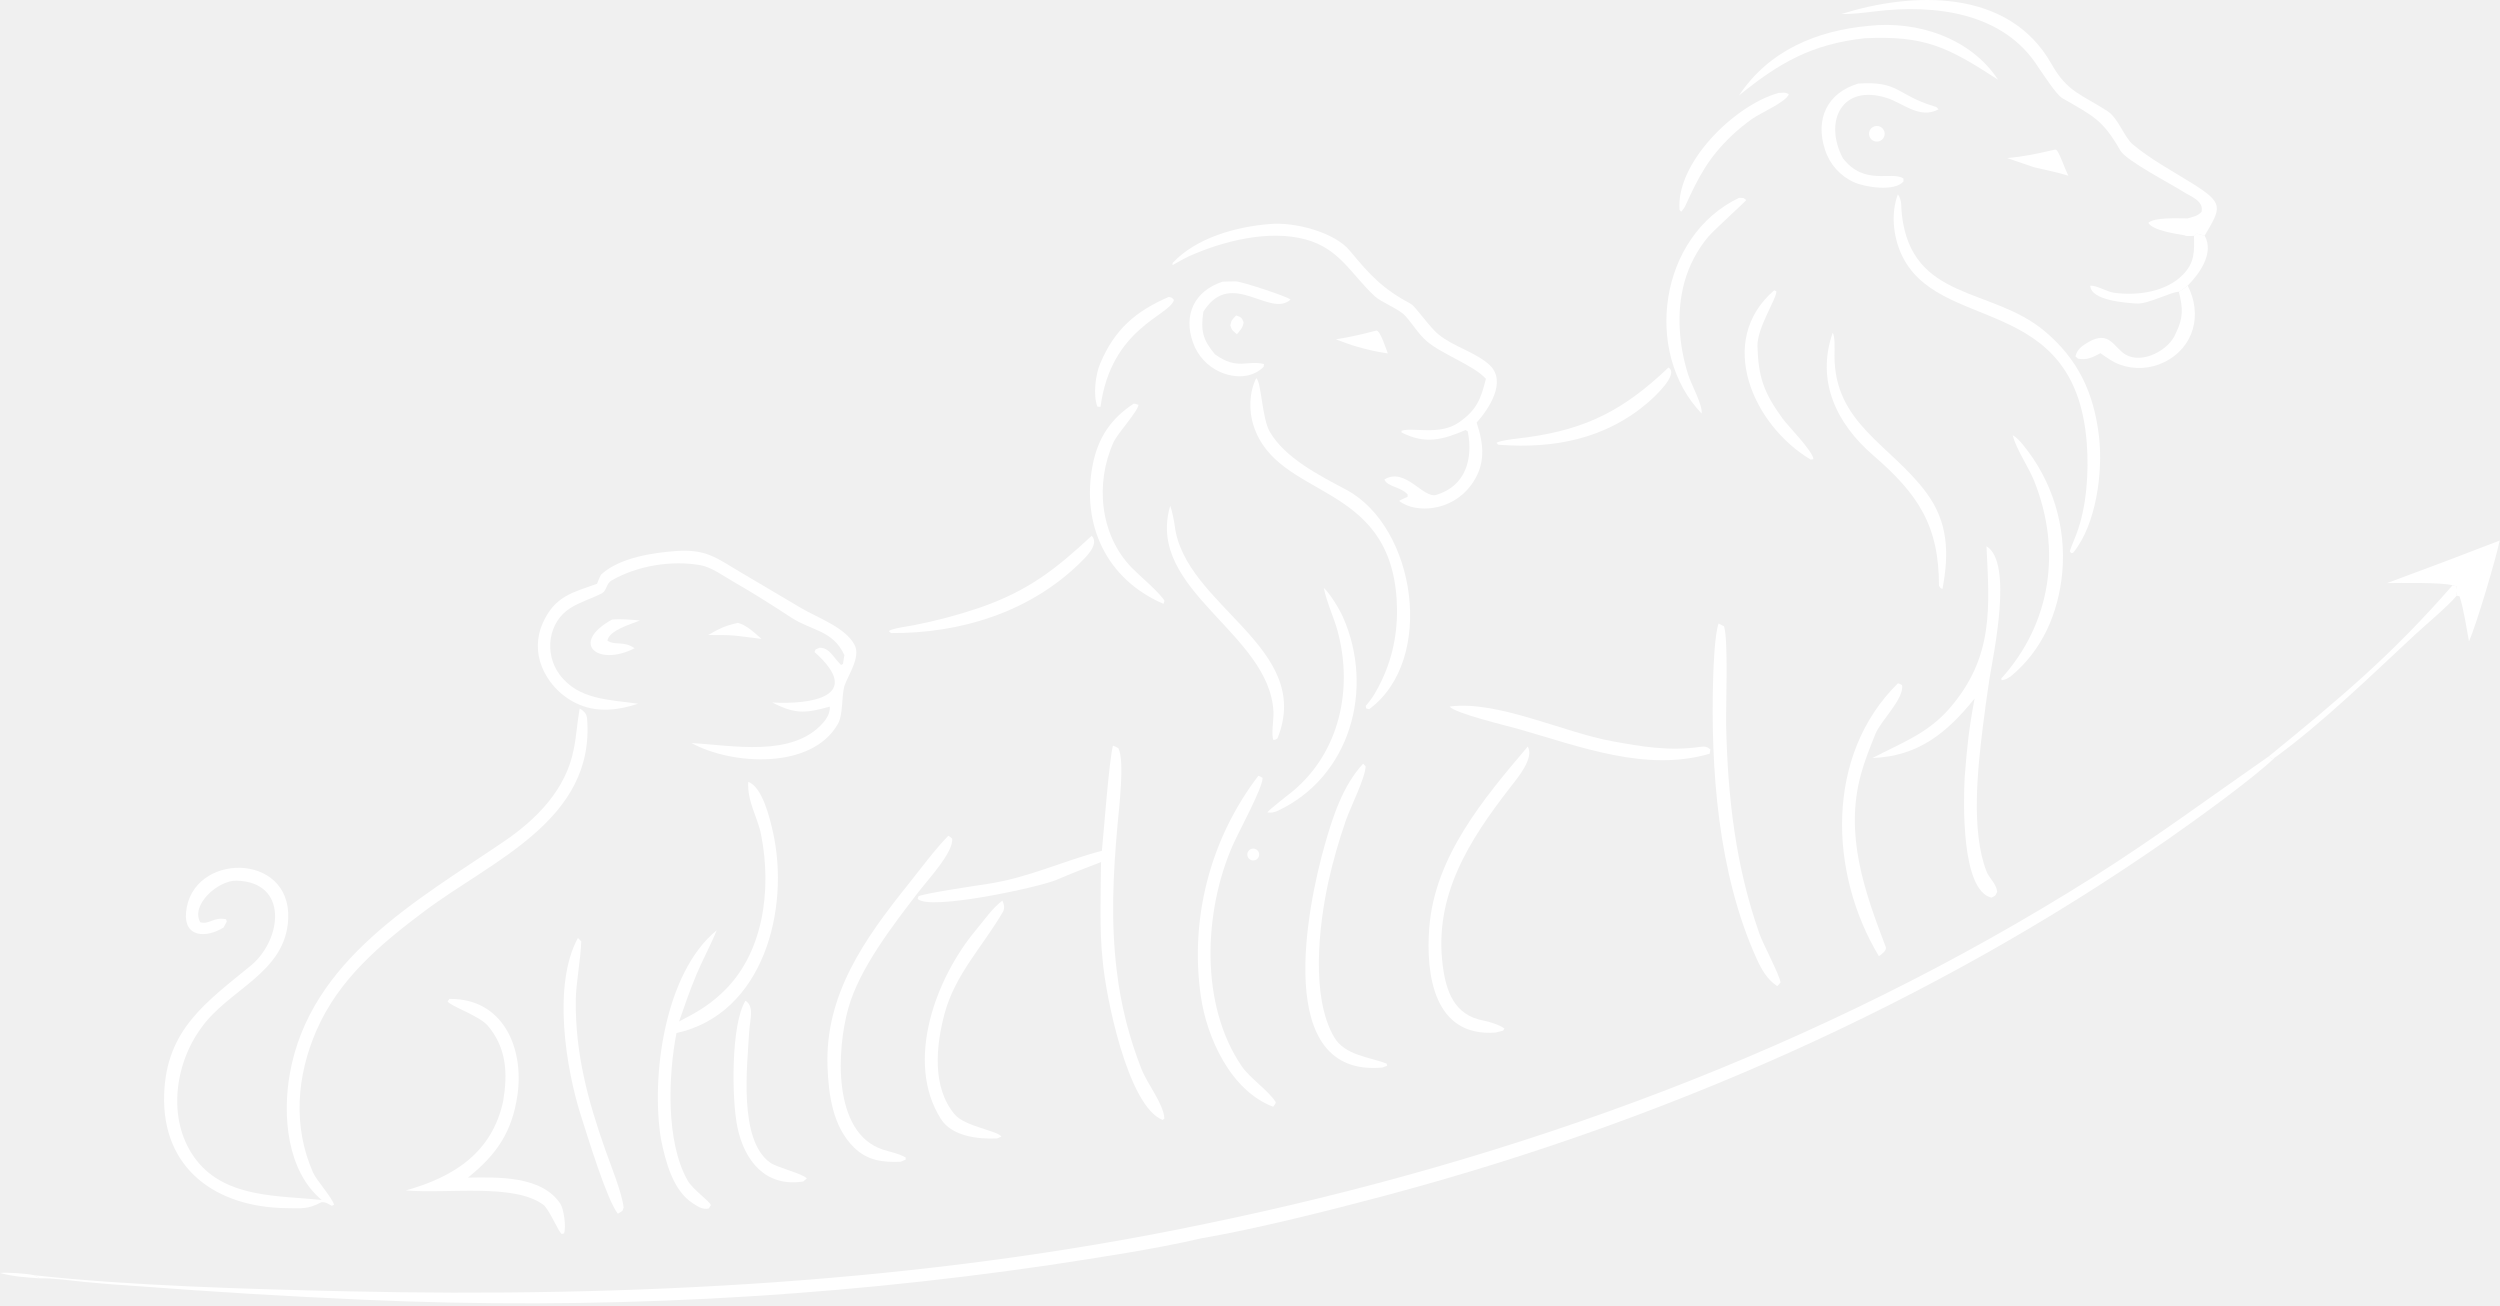
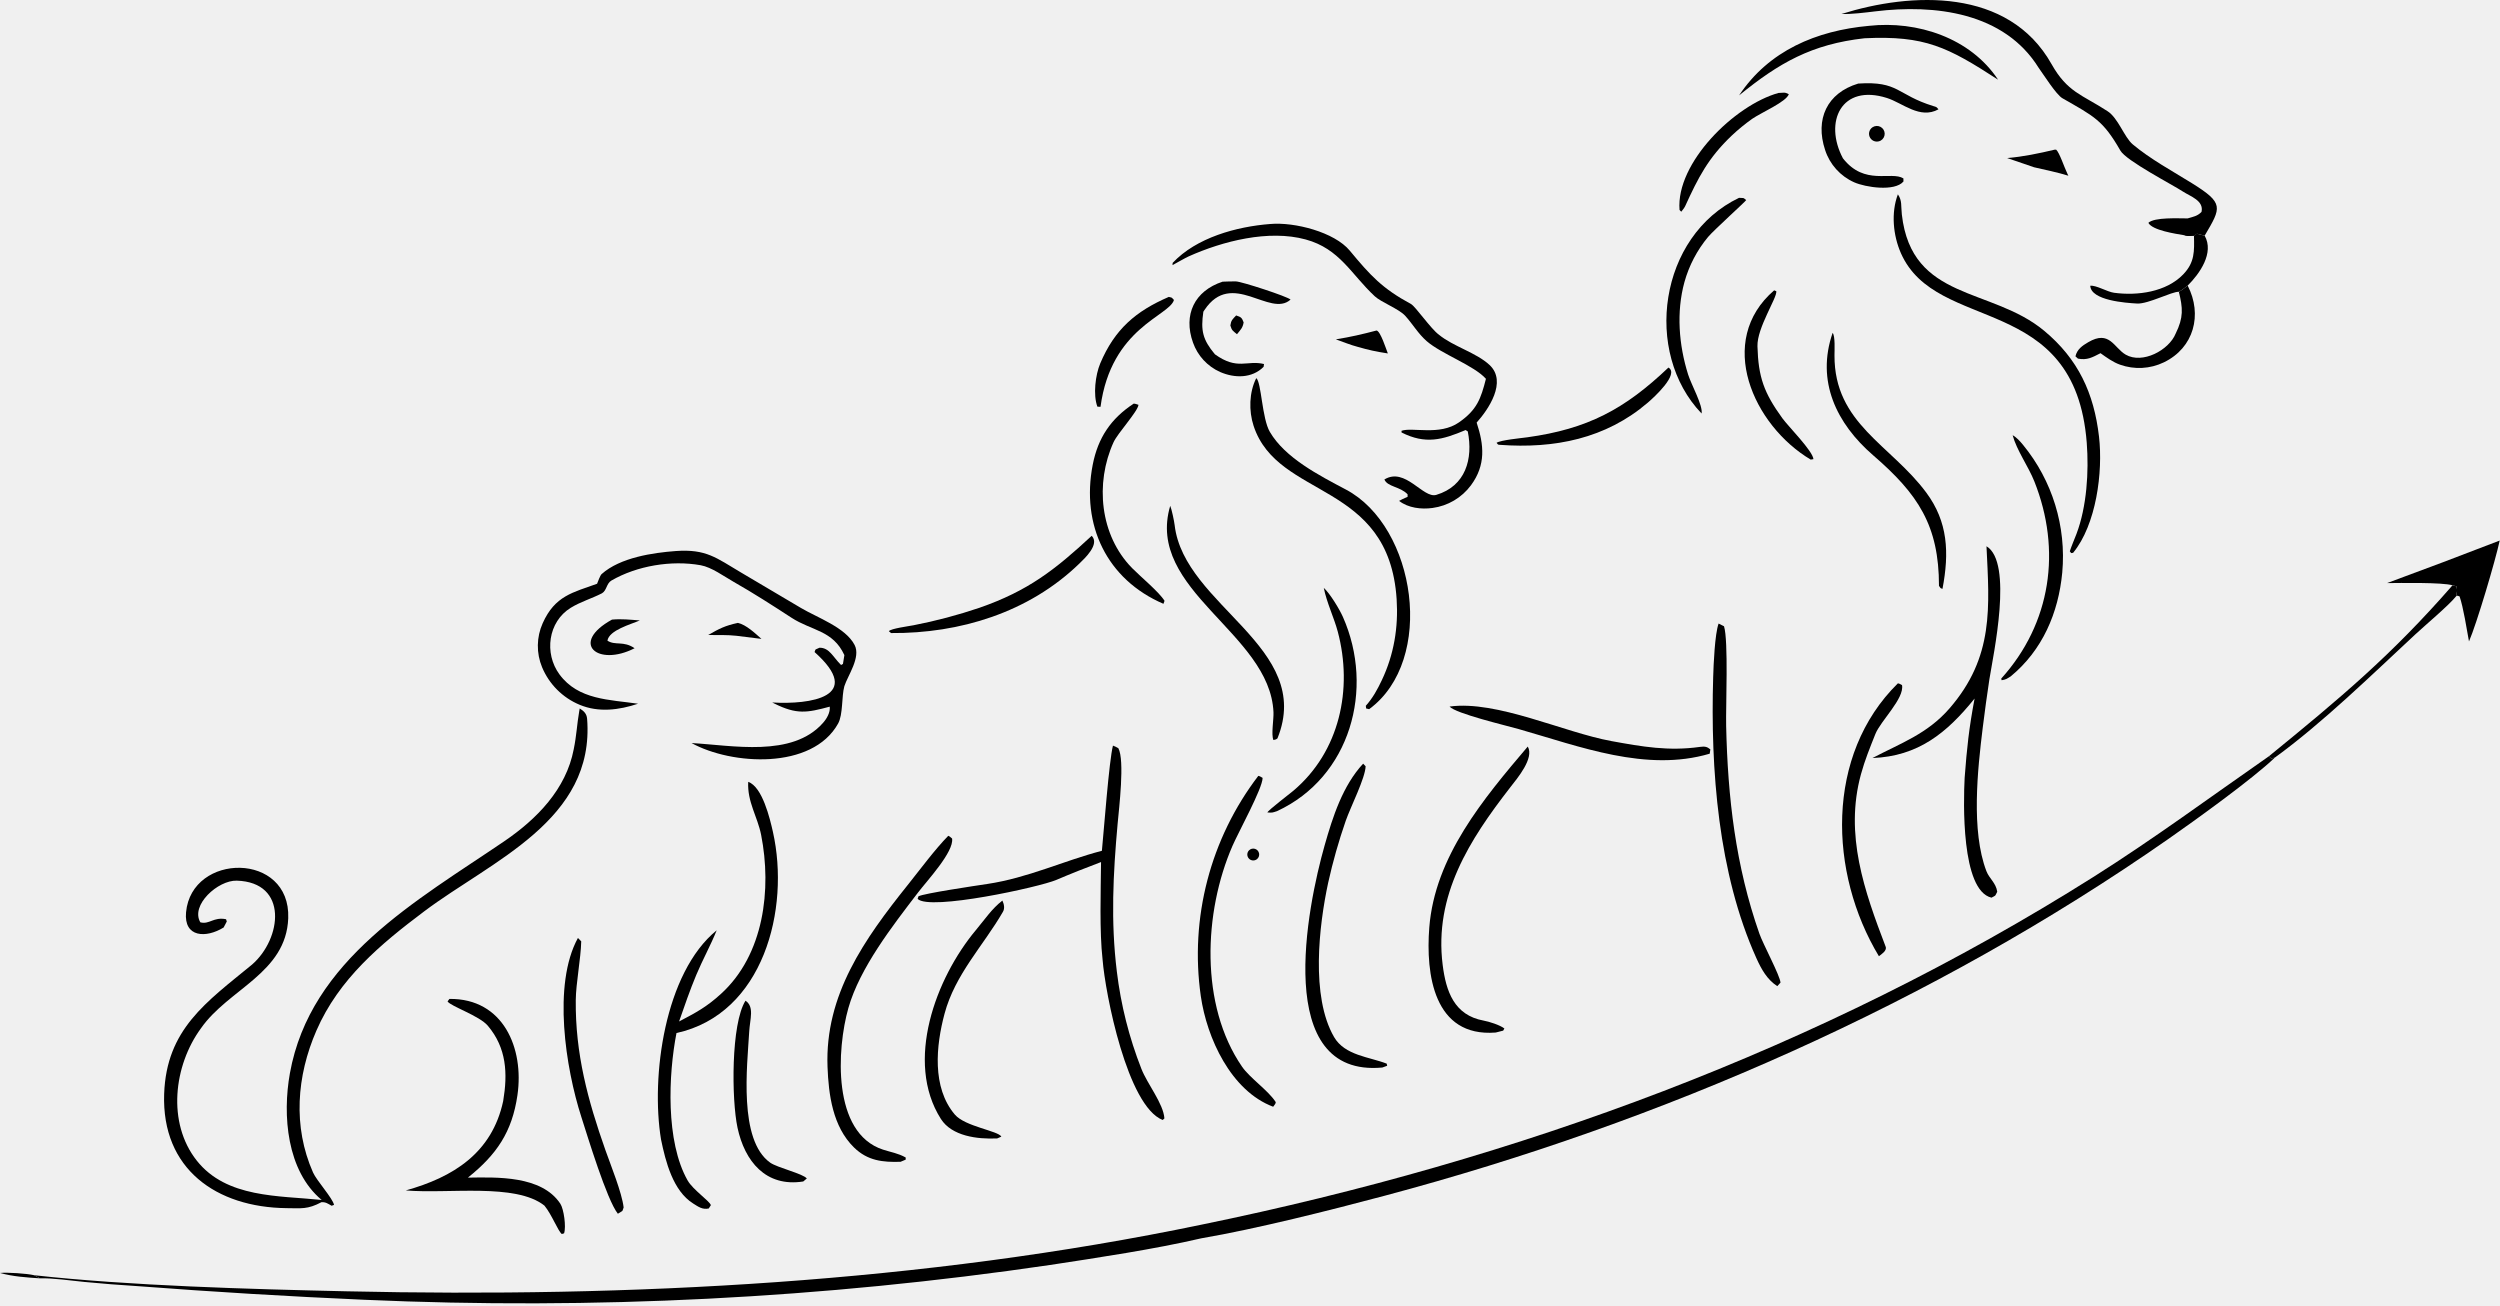
<svg xmlns="http://www.w3.org/2000/svg" width="795" height="415" viewBox="0 0 795 415" fill="none">
-   <path d="M382.152 389.426C482.427 368.841 578.877 333.639 665.652 278.904C684.822 266.812 702.897 253.443 721.482 240.513L722.282 241.203L723.427 240.898C716.317 247.713 698.107 260.82 689.507 266.817C614.527 319.111 528.547 356.741 440.357 380.236C422.972 384.866 399.627 390.766 382.007 393.786C366.972 397.281 349.169 399.931 333.893 402.266C261.71 412.876 188.679 416.576 115.793 413.326C91.846 412.271 67.918 410.831 44.018 409.011C38.281 408.656 32.55 408.206 26.827 407.656C22.98 407.271 16.338 406.351 12.686 406.516L10.858 405.521C41.3 408.896 79.26 409.936 110.103 410.631C200.522 412.671 293.424 407.906 382.152 389.426Z" fill="white" />
-   <path d="M184.353 225.291C185.651 226.109 186.567 226.929 186.7 228.565C189.246 260.841 156.416 273.638 134.91 289.799C120.96 300.282 107.781 311.281 100.622 327.722C94.337 342.156 93.082 358.236 99.541 372.846C100.696 375.461 105.846 381.091 106.22 383.156L105.454 383.431C104.227 382.746 103.618 382.226 102.223 382.296C97.785 384.651 95.838 384.216 91.072 384.191C68.862 383.936 51.38 371.786 52.202 347.891C52.91 327.275 65.609 318.684 80.145 306.742C89.609 298.53 91.781 280.54 75.278 280.05C69.327 279.874 60.513 287.825 63.702 293.293C66.584 294.078 67.882 291.51 71.888 292.314L72.118 293.03L71.118 294.938C65.537 298.398 58.422 298.145 59.163 290.119C60.922 271.064 92.461 270.798 91.658 292.002C90.996 309.494 72.636 314.451 63.901 327.006C55.251 338.809 53.047 357.041 62.575 369.081C72.028 381.026 88.581 380.166 102.295 381.586C91.165 372.316 89.799 354.631 92.183 341.33C98.675 305.127 132.617 286.391 160.309 267.55C170.691 260.487 180.03 250.98 182.449 238.252C183.355 233.824 183.469 230.344 184.187 226.222L184.353 225.291Z" fill="white" />
-   <path d="M214.88 175.231C224.627 174.528 227.79 177.421 235.631 182.048L254.704 193.332C259.813 196.373 268.873 199.512 271.766 205.102C273.804 209.039 269.607 214.771 268.505 218.211C267.583 221.508 268.134 227.196 266.503 230.116C258.267 244.867 232.701 243.331 219.905 236.291C232.924 237.007 251.916 240.981 261.722 229.876C262.931 228.506 264.056 226.569 263.862 224.715C256.599 226.674 253.364 227.274 246.212 223.713L245.572 223.388C257.584 224.104 275.05 221.648 259.032 207.35C259.461 206.174 259.112 206.72 260.609 205.975C263.768 205.965 264.841 208.876 267.46 211.471L268.06 211.126L268.512 208.33C264.869 200.393 258.1 200.607 251.702 196.443C245.65 192.505 239.61 188.617 233.293 185.025C230.241 183.29 226.28 180.363 222.802 179.742C213.53 178.086 202.574 179.893 194.415 184.621C192.82 185.561 192.972 187.774 191.412 188.673C188.127 190.356 184.681 191.331 181.512 193.272C174.273 197.705 172.98 207.774 177.915 214.464C183.926 222.613 193.837 222.458 202.908 223.786C196.87 225.791 190.383 226.658 184.317 224.119C178.911 221.868 174.617 217.567 172.374 212.158C170.517 207.672 170.589 202.62 172.574 198.19C176.471 189.438 182.174 188.424 189.868 185.631C190.114 184.973 190.87 182.959 191.307 182.567C197.23 177.264 207.7 175.768 214.88 175.231Z" fill="white" />
-   <path d="M403.902 71.233C411.702 70.54 424.352 73.824 429.222 79.697C435.822 87.658 439.562 91.737 448.697 96.68C450.142 97.461 454.997 104.576 457.597 106.455C462.112 110.176 469.462 112.126 473.672 116.06C479.392 121.405 473.237 130.305 469.572 134.384C471.927 141.505 472.542 147.835 467.772 154.314C464.837 158.274 460.422 160.878 455.537 161.534C452.007 162.032 447.797 161.543 444.917 159.284C445.667 158.862 446.017 158.696 446.832 158.337L447.612 158L447.617 157.199C445.247 154.681 441.217 154.86 440.237 152.473C446.877 148.42 452.547 158.629 456.742 157.372C466.062 154.578 468.502 145.948 466.752 137.195L466.067 136.752C458.597 139.901 453.302 141.364 445.692 137.527L445.687 136.988C449.172 135.76 457.767 138.624 463.942 134.324C469.667 130.338 470.907 126.832 472.527 120.46C468.717 116.195 458.407 112.585 453.697 108.49C450.967 106.115 449.277 103.087 446.842 100.412C444.847 98.221 439.262 96.146 437.182 94.221C429.667 87.249 426.077 79.109 415.197 76.148C403.442 72.948 388.862 76.658 377.962 81.549C376.947 82.005 373.982 83.704 372.857 84.309L372.907 83.598C380.452 75.549 393.237 72.055 403.902 71.233Z" fill="white" />
-   <path d="M237.934 248.627C242.439 250.206 244.828 260.267 245.792 264.555C251.294 289.054 242.808 322.432 215.122 328.503C212.551 341.706 211.626 362.981 218.655 375.371C220.352 378.361 225.688 381.936 226.054 383.241L225.384 384.296C223.366 384.726 222.088 383.761 220.397 382.696C214.007 378.681 211.65 369.371 210.203 362.331C206.94 342.406 211.3 309.372 227.91 295.833C226.054 300.474 223.368 305.343 221.411 310.034C219.37 314.927 217.691 319.829 215.945 324.832C221.329 321.996 224.62 320.282 229.246 316.071C242.95 303.632 245.448 282.79 242.04 265.502C240.892 259.681 237.593 255.012 237.934 248.627Z" fill="white" />
-   <path d="M353.92 237.106C354.653 237.356 354.95 237.562 355.634 237.928C357.711 241.755 355.85 257.037 355.404 261.976C353.97 277.869 353.191 293.019 355.157 308.961C356.433 319.559 359.055 329.952 362.962 339.887C364.877 344.771 369.957 350.931 370.282 355.656L369.737 356.156C358.52 351.776 351.478 316.056 350.62 305.142C349.61 296.194 350.044 283.432 350.132 274.132C345.852 275.727 340.115 278.011 335.925 279.807C330.535 282.117 295.544 289.721 291.809 285.841L292.07 285.021C293.823 284.102 309.943 281.702 313.895 281.112C326.955 279.161 338.032 273.789 350.404 270.548C350.998 264.49 352.701 241.742 353.92 237.106Z" fill="white" />
-   <path d="M585.582 4.448C607.807 -2.527 638.672 -3.982 652.382 20.369C657.427 29.337 662.037 30.063 670.142 35.324C673.582 37.487 675.497 43.63 678.212 45.909C683.797 50.6 690.777 54.367 696.957 58.21C707.312 64.648 706.412 65.887 701.082 74.941L698.532 74.31L697.682 74.937C696.207 75.038 696.082 75.182 694.672 74.818C691.852 74.344 684.472 73.261 683.177 70.866C685.102 69.023 692.702 69.462 695.667 69.452C697.497 68.905 698.767 68.744 700.082 67.389C700.907 63.79 696.492 62.437 694.197 60.928C690.837 58.72 676.142 51.136 674.292 47.904C668.707 38.153 665.892 37.007 655.837 31.233C653.862 30.1 649.797 23.626 648.302 21.577C637.297 3.884 615.247 1.3 596.307 3.617C593.272 3.988 588.577 4.575 585.582 4.448Z" fill="white" />
-   <path d="M694.602 71.229L695.097 71.173C697.697 70.864 699.147 69.992 701.297 70.299C701.667 72.043 699.797 73.276 698.532 74.31L697.682 74.937C696.207 75.038 696.082 75.183 694.672 74.818L695.277 74.306C694.542 73.081 692.692 72.822 691.017 72.248C691.737 71.516 693.337 71.472 694.602 71.229Z" fill="white" />
-   <path d="M631.702 173.711C640.257 178.831 633.892 208.075 632.622 216.031C631.852 221.114 631.152 226.208 630.522 231.311C628.872 244.714 626.762 264.159 631.672 277.014C632.587 279.4 634.717 280.742 635.122 283.575C634.277 285.182 634.867 284.579 633.292 285.458C623.587 283.162 624.377 254.805 624.757 247.346C625.487 237.685 626.127 231.673 627.917 222.139C619.067 233.123 609.962 240.495 595.437 241.057C604.402 236.337 612.877 233.406 619.922 225.296C634.182 208.876 632.612 193.004 631.702 173.711Z" fill="white" />
-   <path d="M603.527 61.796C604.922 63.813 604.472 65.452 604.787 68.23C607.927 95.808 633.267 91.221 650.062 105.2C660.867 114.195 665.887 125.024 667.487 138.861C668.782 150.122 666.607 166.846 659.252 175.793L658.637 175.886L658.197 175.308C658.817 173.416 659.612 171.649 660.317 169.792C663.602 161.102 664.292 150.008 663.587 140.821C659.877 92.659 615.862 106.292 604.492 80.518C601.997 74.851 601.312 67.657 603.527 61.796Z" fill="white" />
-   <path d="M142.916 317.655C160.092 317.461 166.697 333.379 164.55 348.236C162.852 359.981 157.929 367.176 148.788 374.486C157.985 374.356 172.214 373.771 178.186 382.781C179.291 384.451 180.089 390.166 179.375 392.201L178.65 392.416C177.413 391.421 175.518 386.316 173.138 383.396C164.029 376.121 142.495 379.721 129.036 378.556C144.037 374.381 156.467 366.701 160.013 350.136C161.479 341.377 161.117 333.257 155.116 326.171C152.433 323.001 143.379 320.031 142.322 318.46L142.916 317.655Z" fill="white" />
-   <path d="M301.551 265.781C302.03 265.965 302.332 266.299 302.765 266.653C303.43 270.847 294.737 280.134 291.899 283.868C283.851 294.391 273.39 307.81 269.778 320.574C266.108 333.539 264.527 360.271 280.776 365.576C283.338 366.411 285.62 366.731 288.009 368.081L288.007 368.766L286.392 369.446C280.78 369.641 275.93 369.146 271.594 364.916C264.778 358.266 263.485 348.056 263.152 339.251C262.286 316.335 274.947 298.563 288.627 281.46C292.429 276.706 297.338 270.072 301.551 265.781Z" fill="white" />
-   <path d="M399.492 120.242C401.137 121.509 401.292 133.08 403.817 137.346C408.652 145.622 419.422 151.14 427.997 155.677C450.332 167.499 456.617 209.943 435.382 225.523L434.432 225.287L434.327 224.445C436.552 221.945 437.987 219.322 439.412 216.317C443.272 208.181 444.712 199.514 444.132 190.543C441.667 152.774 406.402 158.927 398.652 135.445C397.082 130.691 397.212 124.744 399.492 120.242Z" fill="white" />
-   <path d="M546.512 198.29L548.237 199.152C549.672 203.681 548.777 224.632 548.917 230.793C549.422 253.563 551.902 275.294 559.492 296.923C560.667 300.268 566.102 310.362 566.197 312.479L565.177 313.594C561.942 311.522 560.107 308.197 558.532 304.703C546.362 277.723 543.907 244.581 544.792 215.273C544.912 211.25 545.307 201.677 546.512 198.29Z" fill="white" />
-   <path d="M400.142 246.724C400.652 246.804 401.012 247.09 401.512 247.366C401.507 250.673 393.912 264.429 391.927 268.987C382.752 290.052 381.502 319.646 394.972 339.209C397.432 342.781 403.202 346.691 405.597 350.331C405.897 350.786 405.312 351.301 404.872 351.946C391.432 346.901 383.767 330.066 381.857 316.776C378.302 291.917 384.892 266.674 400.142 246.724Z" fill="white" />
-   <path d="M433.477 242.844L434.267 243.671C434.177 247.377 429.502 256.568 427.952 260.986C425.712 267.433 423.847 274.004 422.367 280.666C419.447 294.236 416.752 316.887 424.237 329.781C427.647 335.663 435.507 336.087 440.967 338.238L441.122 338.913L439.582 339.474C404.647 342.721 415.687 288.332 421.242 268.793C423.807 259.765 426.977 249.855 433.477 242.844Z" fill="white" />
-   <path d="M485.827 237.405C487.972 241.066 482.527 247.462 480.272 250.365C467.282 267.092 455.967 284.703 458.772 306.866C459.827 315.224 462.412 322.84 471.797 324.552C473.577 324.872 477.007 325.976 478.392 327.056L478.007 327.744L475.627 328.348C455.872 329.886 453.362 309.721 454.512 294.97C456.277 272.349 471.767 253.983 485.827 237.405Z" fill="white" />
-   <path d="M603.532 217.299C604.082 217.387 604.312 217.588 604.847 217.865C605.627 222.141 598.052 229.187 596.362 233.435C594.652 237.737 593.017 241.716 591.782 246.225C586.512 265.46 592.897 283.405 599.647 301.078C600.122 302.317 598.212 303.52 597.492 304.077C581.542 277.628 580.332 240.123 603.532 217.299Z" fill="white" />
-   <path d="M318.756 286.379C319.283 287.51 319.58 288.841 318.934 289.955C312.624 300.849 303.726 309.796 300.36 322.383C297.668 332.451 296.281 345.796 303.646 354.441C306.891 358.251 317.41 359.591 318.434 361.446L317.113 362.021C310.797 362.316 302.673 361.296 299.198 355.816C287.624 337.567 297.609 311.003 310.285 295.823C313.294 292.22 315.361 289.03 318.756 286.379Z" fill="white" />
-   <path d="M183.782 298.275C184.131 298.632 184.482 298.99 184.831 299.347C184.712 304.771 183.148 312.699 183.094 318.04C182.923 335.095 186.94 349.911 192.527 365.751C194.229 370.576 197.771 379.256 198.316 383.971C197.767 385.556 198.208 384.811 196.48 385.971C192.946 381.516 186.838 361.306 184.86 355.171C179.9 339.783 175.639 313.103 183.782 298.275Z" fill="white" />
-   <path d="M460.962 224.687C475.967 222.618 497.292 232.907 512.447 235.667C522.217 237.447 530.602 238.925 540.582 237.514C542.142 237.294 542.877 237.452 543.897 238.307L543.682 239.676C523.487 245.639 502.362 237.379 483.012 231.865C479.032 230.731 462.842 226.901 460.962 224.687Z" fill="white" />
-   <path d="M794.907 171.892C793.602 178.045 787.572 198.424 785.137 203.973C784.422 200.077 783.367 193.193 782.147 189.664C781.312 189.406 781.667 189.354 781.077 189.582C781.327 188.14 781.482 187.894 781.167 186.448L779.897 186.13C776.717 185.142 762.982 185.398 759.077 185.424C771.057 181.014 783.002 176.503 794.907 171.892Z" fill="white" />
-   <path d="M582.777 105.847C583.622 106.88 583.372 111.303 583.367 113.008C583.282 134.712 601.262 141.407 612.567 156.663C619.447 165.944 619.907 175.731 617.707 187.264C616.852 186.92 617.252 187.2 616.597 186.299C616.597 167.107 609.977 157.156 595.682 144.8C584.002 134.709 577.467 121.229 582.777 105.847Z" fill="white" />
-   <path d="M640.017 138.395C641.277 139.068 642.422 140.378 643.322 141.464C652.652 152.839 657.132 167.428 655.797 182.078C654.582 194.939 649.482 206.782 639.407 215.089C638.147 215.856 637.977 216.09 636.507 216.315C636.472 216.138 636.432 215.96 636.397 215.783C652.287 198.196 655.612 174.904 646.917 153.075C645.002 148.265 641.312 143.22 640.017 138.395Z" fill="white" />
-   <path d="M372.127 160.85C372.597 161.932 373.392 165.715 373.542 167.018C376.562 192.742 417.987 205.73 406.232 234.809C405.602 235.264 406.002 235.039 404.952 235.334C404.177 233.571 405.077 228.81 404.967 226.459C403.827 201.248 364.177 187.754 372.127 160.85Z" fill="white" />
-   <path d="M594.297 8.219C609.732 6.512 626.597 12.06 635.392 25.345C619.347 14.941 612.132 11.251 592.922 12.167C576.147 14.043 565.772 19.954 553.022 30.343C562.492 16.067 577.677 9.733 594.297 8.219Z" fill="white" />
-   <path d="M590.907 26.577C603.892 25.72 603.082 30.108 614.777 33.728C615.927 34.084 615.677 33.919 616.442 34.762C610.517 38.013 605.087 32.76 600.047 31.16C585.532 26.553 579.907 38.764 586.052 50.347C592.962 59.19 601.377 54.306 605.287 56.734L605.302 57.716C602.492 61.01 593.162 59.554 589.622 57.971C585.222 56.013 581.862 52.273 580.382 47.687C577.142 37.905 580.982 29.566 590.907 26.577Z" fill="white" />
-   <path d="M420.957 186.932C422.947 188.752 425.937 193.676 427.047 196.186C437.207 219.097 429.417 247.154 406.082 257.949C404.537 258.451 404.637 258.467 403.027 258.36C403.287 257.64 410.072 252.485 411.287 251.456C426.047 238.998 430.252 219.096 425.417 200.885C424.242 196.457 421.897 191.646 420.957 186.932Z" fill="white" />
-   <path d="M553.022 62.908C554.777 63.073 554.132 62.691 555.287 63.631C555.187 63.975 544.817 73.351 543.167 75.348C539.677 79.547 537.117 84.437 535.652 89.697C533.032 99.255 533.867 109.696 536.817 119.091C537.852 122.382 541.567 128.933 541.107 131.493C522.457 112.056 527.567 75.057 553.022 62.908Z" fill="white" />
-   <path d="M360.526 128.348C361.088 128.379 361.481 128.561 362.041 128.737C361.808 130.864 355.445 137.719 354.113 140.619C348.189 153.664 349.746 170.186 359.993 180.642C362.557 183.256 368.657 188.31 370.322 191.066L369.977 192.013C351.946 184.27 343.743 166.965 347.487 147.779C349.149 139.263 353.227 133.129 360.526 128.348Z" fill="white" />
-   <path d="M347.162 170.383C349.796 173.089 345.011 177.496 343.072 179.367C327.116 194.761 305.219 201.481 283.358 201.313L282.657 200.718C283.294 199.872 288.927 199.145 290.551 198.822C297.609 197.448 304.566 195.605 311.378 193.306C326.929 187.91 335.479 181.217 347.162 170.383Z" fill="white" />
-   <path d="M237.069 318.221C239.956 320.139 238.48 324.079 238.254 327.99C237.622 338.971 234.798 362.531 244.912 369.716C247.212 371.346 255.357 373.211 256.567 374.756L255.434 375.711C243.502 377.591 236.801 369.246 234.529 358.611C232.617 349.656 232.426 325.597 237.069 318.221Z" fill="white" />
-   <path d="M388.777 89.575C390.187 89.508 391.592 89.479 393.002 89.487C394.777 89.506 409.427 94.287 410.397 95.271C403.837 101.17 391.717 85.537 383.027 98.575L382.667 99.122C381.792 105.104 382.447 108.013 386.342 112.665C393.547 117.851 396.507 114.434 401.952 115.758L401.832 116.648C398.132 120.355 392.607 120.305 388.007 118.298C383.967 116.501 380.847 113.121 379.377 108.952C376.192 100.059 379.872 92.5 388.777 89.575Z" fill="white" />
-   <path d="M692.872 92.789C693.787 92.347 694.837 91.463 695.682 90.825C700.442 100.042 697.702 110.594 688.112 115.222C683.747 117.329 678.727 117.597 674.162 115.966C671.952 115.193 669.862 113.669 667.962 112.313C665.332 113.666 663.702 114.603 660.797 114.046L659.992 113.314C660.532 111.04 662.182 109.929 664.042 108.833C670.847 104.825 672.197 110.584 675.962 112.774C681.282 115.863 689.742 111.359 691.862 106.072C694.392 100.955 694.167 97.983 692.872 92.789Z" fill="white" />
-   <path d="M564.182 92.325L564.872 92.613C565.117 94.774 558.707 104.237 558.872 110.107C559.147 119.947 560.927 124.913 566.817 133.038C568.667 135.584 576.447 143.382 576.677 146.008L575.807 146.156C557.502 135.27 545.507 108.417 564.182 92.325Z" fill="white" />
-   <path d="M530.562 116.885C534.137 118.924 525.907 126.407 524.067 127.986C510.607 139.548 494.262 142.725 476.957 141.46C476.167 141.351 476.542 141.519 475.902 140.816C477.237 139.935 483.652 139.339 485.647 139.064C504.817 136.425 516.597 130.177 530.562 116.885Z" fill="white" />
-   <path d="M565.547 29.562C567.337 29.515 567.437 29.23 568.842 29.95C568.072 32.38 560.032 35.819 557.202 37.785C554.897 39.418 552.712 41.21 550.657 43.15C543.152 50.309 540.047 56.457 535.857 65.611C535.502 66.285 535.107 66.719 534.632 67.331L534.092 66.758C532.902 51.775 551.607 33.441 565.547 29.562Z" fill="white" />
-   <path d="M697.682 74.937L698.532 74.31L701.082 74.941C704.187 80.433 699.467 87.052 695.682 90.825C694.837 91.463 693.787 92.347 692.872 92.789C690.652 92.693 683.102 96.722 679.597 96.525C676.022 96.325 664.937 95.57 664.697 90.873C666.542 90.624 670.067 92.8 672.257 93.098C679.687 94.109 688.842 92.873 694.252 87.266C697.977 83.403 697.792 79.855 697.682 74.937Z" fill="white" />
-   <path d="M371.677 94.415C372.977 94.752 372.412 94.473 373.317 95.386C371.897 100.503 353.355 104.154 349.964 129.372L348.966 129.313C347.564 125.567 348.342 119.214 349.869 115.585C354.471 104.656 361.224 98.936 371.677 94.415Z" fill="white" />
-   <path d="M779.897 186.13L781.167 186.448C781.482 187.893 781.327 188.139 781.077 189.581C778.677 192.569 771.297 198.733 767.912 201.881C754.212 214.614 738.467 229.976 723.427 240.898L722.282 241.202L721.482 240.513C744.187 222.01 760.557 208.331 779.897 186.13Z" fill="white" />
-   <path d="M194.616 197.032C197.711 196.751 200.382 197.067 203.472 197.299C200.671 198.525 193.714 200.367 193.161 203.729C195.656 205.374 198.248 203.685 201.803 206.138C190.039 212.178 181.057 204.509 194.616 197.032Z" fill="white" />
-   <path d="M653.382 47.593L653.847 47.583C654.907 48.48 656.457 53.264 657.452 55.291L657.747 55.882C654.432 54.842 650.287 53.991 646.837 53.192L638.277 50.261C643.362 49.836 648.427 48.775 653.382 47.593Z" fill="white" />
-   <path d="M437.742 105.1C438.982 105.28 440.797 111.032 441.332 112.396C437.462 111.781 435.462 111.367 431.707 110.287C429.717 109.785 426.807 108.634 424.797 107.912C429.637 107.128 432.982 106.345 437.742 105.1Z" fill="white" />
-   <path d="M234.657 198.077C237.306 198.688 240.113 201.362 242.143 203.168L234.16 202.177C231.466 201.864 227.959 201.956 225.19 201.938C228.817 199.858 230.583 198.968 234.657 198.077Z" fill="white" />
-   <path d="M595.462 40.467C596.227 39.962 597.202 39.913 598.007 40.342C598.817 40.77 599.322 41.606 599.332 42.52C599.337 43.433 598.847 44.278 598.047 44.719C596.877 45.366 595.407 44.974 594.712 43.833C594.017 42.691 594.352 41.206 595.462 40.467Z" fill="white" />
-   <path d="M393.097 100.313C394.762 100.845 394.922 101.095 395.477 102.522C395.192 104.278 394.472 104.892 393.357 106.284C392.047 105.183 391.727 105.138 391.252 103.499C391.507 101.796 391.927 101.562 393.097 100.313Z" fill="white" />
-   <path d="M12.686 406.516C8.303 406.206 4.253 405.981 0 404.801C2.253 404.561 8.579 404.971 10.858 405.521L12.686 406.516Z" fill="white" />
-   <path d="M397.207 270.395C397.697 269.909 398.417 269.73 399.077 269.93C399.742 270.129 400.242 270.675 400.382 271.352C400.522 272.029 400.282 272.729 399.757 273.177C398.982 273.835 397.827 273.764 397.142 273.015C396.452 272.266 396.482 271.109 397.207 270.395Z" fill="white" />
+   <path d="M382.152 389.426C482.427 368.841 578.877 333.639 665.652 278.904C684.822 266.812 702.897 253.443 721.482 240.513L722.282 241.203L723.427 240.898C716.317 247.713 698.107 260.82 689.507 266.817C614.527 319.111 528.547 356.741 440.357 380.236C422.972 384.866 399.627 390.766 382.007 393.786C366.972 397.281 349.169 399.931 333.893 402.266C261.71 412.876 188.679 416.576 115.793 413.326C91.846 412.271 67.918 410.831 44.018 409.011C38.281 408.656 32.55 408.206 26.827 407.656C22.98 407.271 16.338 406.351 12.686 406.516L10.858 405.521C41.3 408.896 79.26 409.936 110.103 410.631C200.522 412.671 293.424 407.906 382.152 389.426Z" fill="currentColor" />
+   <path d="M184.353 225.291C185.651 226.109 186.567 226.929 186.7 228.565C189.246 260.841 156.416 273.638 134.91 289.799C120.96 300.282 107.781 311.281 100.622 327.722C94.337 342.156 93.082 358.236 99.541 372.846C100.696 375.461 105.846 381.091 106.22 383.156L105.454 383.431C104.227 382.746 103.618 382.226 102.223 382.296C97.785 384.651 95.838 384.216 91.072 384.191C68.862 383.936 51.38 371.786 52.202 347.891C52.91 327.275 65.609 318.684 80.145 306.742C89.609 298.53 91.781 280.54 75.278 280.05C69.327 279.874 60.513 287.825 63.702 293.293C66.584 294.078 67.882 291.51 71.888 292.314L72.118 293.03L71.118 294.938C65.537 298.398 58.422 298.145 59.163 290.119C60.922 271.064 92.461 270.798 91.658 292.002C90.996 309.494 72.636 314.451 63.901 327.006C55.251 338.809 53.047 357.041 62.575 369.081C72.028 381.026 88.581 380.166 102.295 381.586C91.165 372.316 89.799 354.631 92.183 341.33C98.675 305.127 132.617 286.391 160.309 267.55C170.691 260.487 180.03 250.98 182.449 238.252C183.355 233.824 183.469 230.344 184.187 226.222L184.353 225.291Z" fill="currentColor" />
+   <path d="M214.88 175.231C224.627 174.528 227.79 177.421 235.631 182.048L254.704 193.332C259.813 196.373 268.873 199.512 271.766 205.102C273.804 209.039 269.607 214.771 268.505 218.211C267.583 221.508 268.134 227.196 266.503 230.116C258.267 244.867 232.701 243.331 219.905 236.291C232.924 237.007 251.916 240.981 261.722 229.876C262.931 228.506 264.056 226.569 263.862 224.715C256.599 226.674 253.364 227.274 246.212 223.713L245.572 223.388C257.584 224.104 275.05 221.648 259.032 207.35C259.461 206.174 259.112 206.72 260.609 205.975C263.768 205.965 264.841 208.876 267.46 211.471L268.06 211.126L268.512 208.33C264.869 200.393 258.1 200.607 251.702 196.443C245.65 192.505 239.61 188.617 233.293 185.025C230.241 183.29 226.28 180.363 222.802 179.742C213.53 178.086 202.574 179.893 194.415 184.621C192.82 185.561 192.972 187.774 191.412 188.673C188.127 190.356 184.681 191.331 181.512 193.272C174.273 197.705 172.98 207.774 177.915 214.464C183.926 222.613 193.837 222.458 202.908 223.786C196.87 225.791 190.383 226.658 184.317 224.119C178.911 221.868 174.617 217.567 172.374 212.158C170.517 207.672 170.589 202.62 172.574 198.19C176.471 189.438 182.174 188.424 189.868 185.631C190.114 184.973 190.87 182.959 191.307 182.567C197.23 177.264 207.7 175.768 214.88 175.231Z" fill="currentColor" />
+   <path d="M403.902 71.233C411.702 70.54 424.352 73.824 429.222 79.697C435.822 87.658 439.562 91.737 448.697 96.68C450.142 97.461 454.997 104.576 457.597 106.455C462.112 110.176 469.462 112.126 473.672 116.06C479.392 121.405 473.237 130.305 469.572 134.384C471.927 141.505 472.542 147.835 467.772 154.314C464.837 158.274 460.422 160.878 455.537 161.534C452.007 162.032 447.797 161.543 444.917 159.284C445.667 158.862 446.017 158.696 446.832 158.337L447.612 158L447.617 157.199C445.247 154.681 441.217 154.86 440.237 152.473C446.877 148.42 452.547 158.629 456.742 157.372C466.062 154.578 468.502 145.948 466.752 137.195L466.067 136.752C458.597 139.901 453.302 141.364 445.692 137.527L445.687 136.988C449.172 135.76 457.767 138.624 463.942 134.324C469.667 130.338 470.907 126.832 472.527 120.46C468.717 116.195 458.407 112.585 453.697 108.49C450.967 106.115 449.277 103.087 446.842 100.412C444.847 98.221 439.262 96.146 437.182 94.221C429.667 87.249 426.077 79.109 415.197 76.148C403.442 72.948 388.862 76.658 377.962 81.549C376.947 82.005 373.982 83.704 372.857 84.309L372.907 83.598C380.452 75.549 393.237 72.055 403.902 71.233Z" fill="currentColor" />
+   <path d="M237.934 248.627C242.439 250.206 244.828 260.267 245.792 264.555C251.294 289.054 242.808 322.432 215.122 328.503C212.551 341.706 211.626 362.981 218.655 375.371C220.352 378.361 225.688 381.936 226.054 383.241L225.384 384.296C223.366 384.726 222.088 383.761 220.397 382.696C214.007 378.681 211.65 369.371 210.203 362.331C206.94 342.406 211.3 309.372 227.91 295.833C226.054 300.474 223.368 305.343 221.411 310.034C219.37 314.927 217.691 319.829 215.945 324.832C221.329 321.996 224.62 320.282 229.246 316.071C242.95 303.632 245.448 282.79 242.04 265.502C240.892 259.681 237.593 255.012 237.934 248.627Z" fill="currentColor" />
+   <path d="M353.92 237.106C354.653 237.356 354.95 237.562 355.634 237.928C357.711 241.755 355.85 257.037 355.404 261.976C353.97 277.869 353.191 293.019 355.157 308.961C356.433 319.559 359.055 329.952 362.962 339.887C364.877 344.771 369.957 350.931 370.282 355.656L369.737 356.156C358.52 351.776 351.478 316.056 350.62 305.142C349.61 296.194 350.044 283.432 350.132 274.132C345.852 275.727 340.115 278.011 335.925 279.807C330.535 282.117 295.544 289.721 291.809 285.841L292.07 285.021C293.823 284.102 309.943 281.702 313.895 281.112C326.955 279.161 338.032 273.789 350.404 270.548C350.998 264.49 352.701 241.742 353.92 237.106Z" fill="currentColor" />
+   <path d="M585.582 4.448C607.807 -2.527 638.672 -3.982 652.382 20.369C657.427 29.337 662.037 30.063 670.142 35.324C673.582 37.487 675.497 43.63 678.212 45.909C683.797 50.6 690.777 54.367 696.957 58.21C707.312 64.648 706.412 65.887 701.082 74.941L698.532 74.31L697.682 74.937C696.207 75.038 696.082 75.182 694.672 74.818C691.852 74.344 684.472 73.261 683.177 70.866C685.102 69.023 692.702 69.462 695.667 69.452C697.497 68.905 698.767 68.744 700.082 67.389C700.907 63.79 696.492 62.437 694.197 60.928C690.837 58.72 676.142 51.136 674.292 47.904C668.707 38.153 665.892 37.007 655.837 31.233C653.862 30.1 649.797 23.626 648.302 21.577C637.297 3.884 615.247 1.3 596.307 3.617C593.272 3.988 588.577 4.575 585.582 4.448Z" fill="currentColor" />
+   <path d="M694.602 71.229L695.097 71.173C697.697 70.864 699.147 69.992 701.297 70.299C701.667 72.043 699.797 73.276 698.532 74.31L697.682 74.937C696.207 75.038 696.082 75.183 694.672 74.818L695.277 74.306C694.542 73.081 692.692 72.822 691.017 72.248C691.737 71.516 693.337 71.472 694.602 71.229Z" fill="currentColor" />
+   <path d="M631.702 173.711C640.257 178.831 633.892 208.075 632.622 216.031C631.852 221.114 631.152 226.208 630.522 231.311C628.872 244.714 626.762 264.159 631.672 277.014C632.587 279.4 634.717 280.742 635.122 283.575C634.277 285.182 634.867 284.579 633.292 285.458C623.587 283.162 624.377 254.805 624.757 247.346C625.487 237.685 626.127 231.673 627.917 222.139C619.067 233.123 609.962 240.495 595.437 241.057C604.402 236.337 612.877 233.406 619.922 225.296C634.182 208.876 632.612 193.004 631.702 173.711Z" fill="currentColor" />
+   <path d="M603.527 61.796C604.922 63.813 604.472 65.452 604.787 68.23C607.927 95.808 633.267 91.221 650.062 105.2C660.867 114.195 665.887 125.024 667.487 138.861C668.782 150.122 666.607 166.846 659.252 175.793L658.637 175.886L658.197 175.308C658.817 173.416 659.612 171.649 660.317 169.792C663.602 161.102 664.292 150.008 663.587 140.821C659.877 92.659 615.862 106.292 604.492 80.518C601.997 74.851 601.312 67.657 603.527 61.796Z" fill="currentColor" />
+   <path d="M142.916 317.655C160.092 317.461 166.697 333.379 164.55 348.236C162.852 359.981 157.929 367.176 148.788 374.486C157.985 374.356 172.214 373.771 178.186 382.781C179.291 384.451 180.089 390.166 179.375 392.201L178.65 392.416C177.413 391.421 175.518 386.316 173.138 383.396C164.029 376.121 142.495 379.721 129.036 378.556C144.037 374.381 156.467 366.701 160.013 350.136C161.479 341.377 161.117 333.257 155.116 326.171C152.433 323.001 143.379 320.031 142.322 318.46L142.916 317.655Z" fill="currentColor" />
+   <path d="M301.551 265.781C302.03 265.965 302.332 266.299 302.765 266.653C303.43 270.847 294.737 280.134 291.899 283.868C283.851 294.391 273.39 307.81 269.778 320.574C266.108 333.539 264.527 360.271 280.776 365.576C283.338 366.411 285.62 366.731 288.009 368.081L288.007 368.766L286.392 369.446C280.78 369.641 275.93 369.146 271.594 364.916C264.778 358.266 263.485 348.056 263.152 339.251C262.286 316.335 274.947 298.563 288.627 281.46C292.429 276.706 297.338 270.072 301.551 265.781Z" fill="currentColor" />
+   <path d="M399.492 120.242C401.137 121.509 401.292 133.08 403.817 137.346C408.652 145.622 419.422 151.14 427.997 155.677C450.332 167.499 456.617 209.943 435.382 225.523L434.432 225.287L434.327 224.445C436.552 221.945 437.987 219.322 439.412 216.317C443.272 208.181 444.712 199.514 444.132 190.543C441.667 152.774 406.402 158.927 398.652 135.445C397.082 130.691 397.212 124.744 399.492 120.242Z" fill="currentColor" />
+   <path d="M546.512 198.29L548.237 199.152C549.672 203.681 548.777 224.632 548.917 230.793C549.422 253.563 551.902 275.294 559.492 296.923C560.667 300.268 566.102 310.362 566.197 312.479L565.177 313.594C561.942 311.522 560.107 308.197 558.532 304.703C546.362 277.723 543.907 244.581 544.792 215.273C544.912 211.25 545.307 201.677 546.512 198.29Z" fill="currentColor" />
+   <path d="M400.142 246.724C400.652 246.804 401.012 247.09 401.512 247.366C401.507 250.673 393.912 264.429 391.927 268.987C382.752 290.052 381.502 319.646 394.972 339.209C397.432 342.781 403.202 346.691 405.597 350.331C405.897 350.786 405.312 351.301 404.872 351.946C391.432 346.901 383.767 330.066 381.857 316.776C378.302 291.917 384.892 266.674 400.142 246.724Z" fill="currentColor" />
+   <path d="M433.477 242.844L434.267 243.671C434.177 247.377 429.502 256.568 427.952 260.986C425.712 267.433 423.847 274.004 422.367 280.666C419.447 294.236 416.752 316.887 424.237 329.781C427.647 335.663 435.507 336.087 440.967 338.238L441.122 338.913L439.582 339.474C404.647 342.721 415.687 288.332 421.242 268.793C423.807 259.765 426.977 249.855 433.477 242.844Z" fill="currentColor" />
+   <path d="M485.827 237.405C487.972 241.066 482.527 247.462 480.272 250.365C467.282 267.092 455.967 284.703 458.772 306.866C459.827 315.224 462.412 322.84 471.797 324.552C473.577 324.872 477.007 325.976 478.392 327.056L478.007 327.744L475.627 328.348C455.872 329.886 453.362 309.721 454.512 294.97C456.277 272.349 471.767 253.983 485.827 237.405Z" fill="currentColor" />
+   <path d="M603.532 217.299C604.082 217.387 604.312 217.588 604.847 217.865C605.627 222.141 598.052 229.187 596.362 233.435C594.652 237.737 593.017 241.716 591.782 246.225C586.512 265.46 592.897 283.405 599.647 301.078C600.122 302.317 598.212 303.52 597.492 304.077C581.542 277.628 580.332 240.123 603.532 217.299Z" fill="currentColor" />
+   <path d="M318.756 286.379C319.283 287.51 319.58 288.841 318.934 289.955C312.624 300.849 303.726 309.796 300.36 322.383C297.668 332.451 296.281 345.796 303.646 354.441C306.891 358.251 317.41 359.591 318.434 361.446L317.113 362.021C310.797 362.316 302.673 361.296 299.198 355.816C287.624 337.567 297.609 311.003 310.285 295.823C313.294 292.22 315.361 289.03 318.756 286.379Z" fill="currentColor" />
+   <path d="M183.782 298.275C184.131 298.632 184.482 298.99 184.831 299.347C184.712 304.771 183.148 312.699 183.094 318.04C182.923 335.095 186.94 349.911 192.527 365.751C194.229 370.576 197.771 379.256 198.316 383.971C197.767 385.556 198.208 384.811 196.48 385.971C192.946 381.516 186.838 361.306 184.86 355.171C179.9 339.783 175.639 313.103 183.782 298.275Z" fill="currentColor" />
+   <path d="M460.962 224.687C475.967 222.618 497.292 232.907 512.447 235.667C522.217 237.447 530.602 238.925 540.582 237.514C542.142 237.294 542.877 237.452 543.897 238.307L543.682 239.676C523.487 245.639 502.362 237.379 483.012 231.865C479.032 230.731 462.842 226.901 460.962 224.687Z" fill="currentColor" />
+   <path d="M794.907 171.892C793.602 178.045 787.572 198.424 785.137 203.973C784.422 200.077 783.367 193.193 782.147 189.664C781.312 189.406 781.667 189.354 781.077 189.582C781.327 188.14 781.482 187.894 781.167 186.448L779.897 186.13C776.717 185.142 762.982 185.398 759.077 185.424C771.057 181.014 783.002 176.503 794.907 171.892Z" fill="currentColor" />
+   <path d="M582.777 105.847C583.622 106.88 583.372 111.303 583.367 113.008C583.282 134.712 601.262 141.407 612.567 156.663C619.447 165.944 619.907 175.731 617.707 187.264C616.852 186.92 617.252 187.2 616.597 186.299C616.597 167.107 609.977 157.156 595.682 144.8C584.002 134.709 577.467 121.229 582.777 105.847Z" fill="currentColor" />
+   <path d="M640.017 138.395C641.277 139.068 642.422 140.378 643.322 141.464C652.652 152.839 657.132 167.428 655.797 182.078C654.582 194.939 649.482 206.782 639.407 215.089C638.147 215.856 637.977 216.09 636.507 216.315C636.472 216.138 636.432 215.96 636.397 215.783C652.287 198.196 655.612 174.904 646.917 153.075C645.002 148.265 641.312 143.22 640.017 138.395Z" fill="currentColor" />
+   <path d="M372.127 160.85C372.597 161.932 373.392 165.715 373.542 167.018C376.562 192.742 417.987 205.73 406.232 234.809C405.602 235.264 406.002 235.039 404.952 235.334C404.177 233.571 405.077 228.81 404.967 226.459C403.827 201.248 364.177 187.754 372.127 160.85Z" fill="currentColor" />
+   <path d="M594.297 8.219C609.732 6.512 626.597 12.06 635.392 25.345C619.347 14.941 612.132 11.251 592.922 12.167C576.147 14.043 565.772 19.954 553.022 30.343C562.492 16.067 577.677 9.733 594.297 8.219Z" fill="currentColor" />
+   <path d="M590.907 26.577C603.892 25.72 603.082 30.108 614.777 33.728C615.927 34.084 615.677 33.919 616.442 34.762C610.517 38.013 605.087 32.76 600.047 31.16C585.532 26.553 579.907 38.764 586.052 50.347C592.962 59.19 601.377 54.306 605.287 56.734L605.302 57.716C602.492 61.01 593.162 59.554 589.622 57.971C585.222 56.013 581.862 52.273 580.382 47.687C577.142 37.905 580.982 29.566 590.907 26.577Z" fill="currentColor" />
+   <path d="M420.957 186.932C422.947 188.752 425.937 193.676 427.047 196.186C437.207 219.097 429.417 247.154 406.082 257.949C404.537 258.451 404.637 258.467 403.027 258.36C403.287 257.64 410.072 252.485 411.287 251.456C426.047 238.998 430.252 219.096 425.417 200.885C424.242 196.457 421.897 191.646 420.957 186.932Z" fill="currentColor" />
+   <path d="M553.022 62.908C554.777 63.073 554.132 62.691 555.287 63.631C555.187 63.975 544.817 73.351 543.167 75.348C539.677 79.547 537.117 84.437 535.652 89.697C533.032 99.255 533.867 109.696 536.817 119.091C537.852 122.382 541.567 128.933 541.107 131.493C522.457 112.056 527.567 75.057 553.022 62.908Z" fill="currentColor" />
+   <path d="M360.526 128.348C361.088 128.379 361.481 128.561 362.041 128.737C361.808 130.864 355.445 137.719 354.113 140.619C348.189 153.664 349.746 170.186 359.993 180.642C362.557 183.256 368.657 188.31 370.322 191.066L369.977 192.013C351.946 184.27 343.743 166.965 347.487 147.779C349.149 139.263 353.227 133.129 360.526 128.348Z" fill="currentColor" />
+   <path d="M347.162 170.383C349.796 173.089 345.011 177.496 343.072 179.367C327.116 194.761 305.219 201.481 283.358 201.313L282.657 200.718C283.294 199.872 288.927 199.145 290.551 198.822C297.609 197.448 304.566 195.605 311.378 193.306C326.929 187.91 335.479 181.217 347.162 170.383Z" fill="currentColor" />
+   <path d="M237.069 318.221C239.956 320.139 238.48 324.079 238.254 327.99C237.622 338.971 234.798 362.531 244.912 369.716C247.212 371.346 255.357 373.211 256.567 374.756L255.434 375.711C243.502 377.591 236.801 369.246 234.529 358.611C232.617 349.656 232.426 325.597 237.069 318.221Z" fill="currentColor" />
+   <path d="M388.777 89.575C390.187 89.508 391.592 89.479 393.002 89.487C394.777 89.506 409.427 94.287 410.397 95.271C403.837 101.17 391.717 85.537 383.027 98.575L382.667 99.122C381.792 105.104 382.447 108.013 386.342 112.665C393.547 117.851 396.507 114.434 401.952 115.758L401.832 116.648C398.132 120.355 392.607 120.305 388.007 118.298C383.967 116.501 380.847 113.121 379.377 108.952C376.192 100.059 379.872 92.5 388.777 89.575Z" fill="currentColor" />
+   <path d="M692.872 92.789C693.787 92.347 694.837 91.463 695.682 90.825C700.442 100.042 697.702 110.594 688.112 115.222C683.747 117.329 678.727 117.597 674.162 115.966C671.952 115.193 669.862 113.669 667.962 112.313C665.332 113.666 663.702 114.603 660.797 114.046L659.992 113.314C660.532 111.04 662.182 109.929 664.042 108.833C670.847 104.825 672.197 110.584 675.962 112.774C681.282 115.863 689.742 111.359 691.862 106.072C694.392 100.955 694.167 97.983 692.872 92.789Z" fill="currentColor" />
+   <path d="M564.182 92.325L564.872 92.613C565.117 94.774 558.707 104.237 558.872 110.107C559.147 119.947 560.927 124.913 566.817 133.038C568.667 135.584 576.447 143.382 576.677 146.008L575.807 146.156C557.502 135.27 545.507 108.417 564.182 92.325Z" fill="currentColor" />
+   <path d="M530.562 116.885C534.137 118.924 525.907 126.407 524.067 127.986C510.607 139.548 494.262 142.725 476.957 141.46C476.167 141.351 476.542 141.519 475.902 140.816C477.237 139.935 483.652 139.339 485.647 139.064C504.817 136.425 516.597 130.177 530.562 116.885Z" fill="currentColor" />
+   <path d="M565.547 29.562C567.337 29.515 567.437 29.23 568.842 29.95C568.072 32.38 560.032 35.819 557.202 37.785C554.897 39.418 552.712 41.21 550.657 43.15C543.152 50.309 540.047 56.457 535.857 65.611C535.502 66.285 535.107 66.719 534.632 67.331L534.092 66.758C532.902 51.775 551.607 33.441 565.547 29.562Z" fill="currentColor" />
+   <path d="M697.682 74.937L698.532 74.31L701.082 74.941C704.187 80.433 699.467 87.052 695.682 90.825C694.837 91.463 693.787 92.347 692.872 92.789C690.652 92.693 683.102 96.722 679.597 96.525C676.022 96.325 664.937 95.57 664.697 90.873C666.542 90.624 670.067 92.8 672.257 93.098C679.687 94.109 688.842 92.873 694.252 87.266C697.977 83.403 697.792 79.855 697.682 74.937Z" fill="currentColor" />
+   <path d="M371.677 94.415C372.977 94.752 372.412 94.473 373.317 95.386C371.897 100.503 353.355 104.154 349.964 129.372L348.966 129.313C347.564 125.567 348.342 119.214 349.869 115.585C354.471 104.656 361.224 98.936 371.677 94.415Z" fill="currentColor" />
+   <path d="M779.897 186.13L781.167 186.448C781.482 187.893 781.327 188.139 781.077 189.581C778.677 192.569 771.297 198.733 767.912 201.881C754.212 214.614 738.467 229.976 723.427 240.898L722.282 241.202L721.482 240.513C744.187 222.01 760.557 208.331 779.897 186.13Z" fill="currentColor" />
+   <path d="M194.616 197.032C197.711 196.751 200.382 197.067 203.472 197.299C200.671 198.525 193.714 200.367 193.161 203.729C195.656 205.374 198.248 203.685 201.803 206.138C190.039 212.178 181.057 204.509 194.616 197.032Z" fill="currentColor" />
+   <path d="M653.382 47.593L653.847 47.583C654.907 48.48 656.457 53.264 657.452 55.291L657.747 55.882C654.432 54.842 650.287 53.991 646.837 53.192L638.277 50.261C643.362 49.836 648.427 48.775 653.382 47.593Z" fill="currentColor" />
+   <path d="M437.742 105.1C438.982 105.28 440.797 111.032 441.332 112.396C437.462 111.781 435.462 111.367 431.707 110.287C429.717 109.785 426.807 108.634 424.797 107.912C429.637 107.128 432.982 106.345 437.742 105.1Z" fill="currentColor" />
+   <path d="M234.657 198.077C237.306 198.688 240.113 201.362 242.143 203.168L234.16 202.177C231.466 201.864 227.959 201.956 225.19 201.938C228.817 199.858 230.583 198.968 234.657 198.077Z" fill="currentColor" />
+   <path d="M595.462 40.467C596.227 39.962 597.202 39.913 598.007 40.342C598.817 40.77 599.322 41.606 599.332 42.52C599.337 43.433 598.847 44.278 598.047 44.719C596.877 45.366 595.407 44.974 594.712 43.833C594.017 42.691 594.352 41.206 595.462 40.467Z" fill="currentColor" />
+   <path d="M393.097 100.313C394.762 100.845 394.922 101.095 395.477 102.522C395.192 104.278 394.472 104.892 393.357 106.284C392.047 105.183 391.727 105.138 391.252 103.499C391.507 101.796 391.927 101.562 393.097 100.313Z" fill="currentColor" />
+   <path d="M12.686 406.516C8.303 406.206 4.253 405.981 0 404.801C2.253 404.561 8.579 404.971 10.858 405.521L12.686 406.516Z" fill="currentColor" />
+   <path d="M397.207 270.395C397.697 269.909 398.417 269.73 399.077 269.93C399.742 270.129 400.242 270.675 400.382 271.352C400.522 272.029 400.282 272.729 399.757 273.177C398.982 273.835 397.827 273.764 397.142 273.015C396.452 272.266 396.482 271.109 397.207 270.395Z" fill="currentColor" />
</svg>
